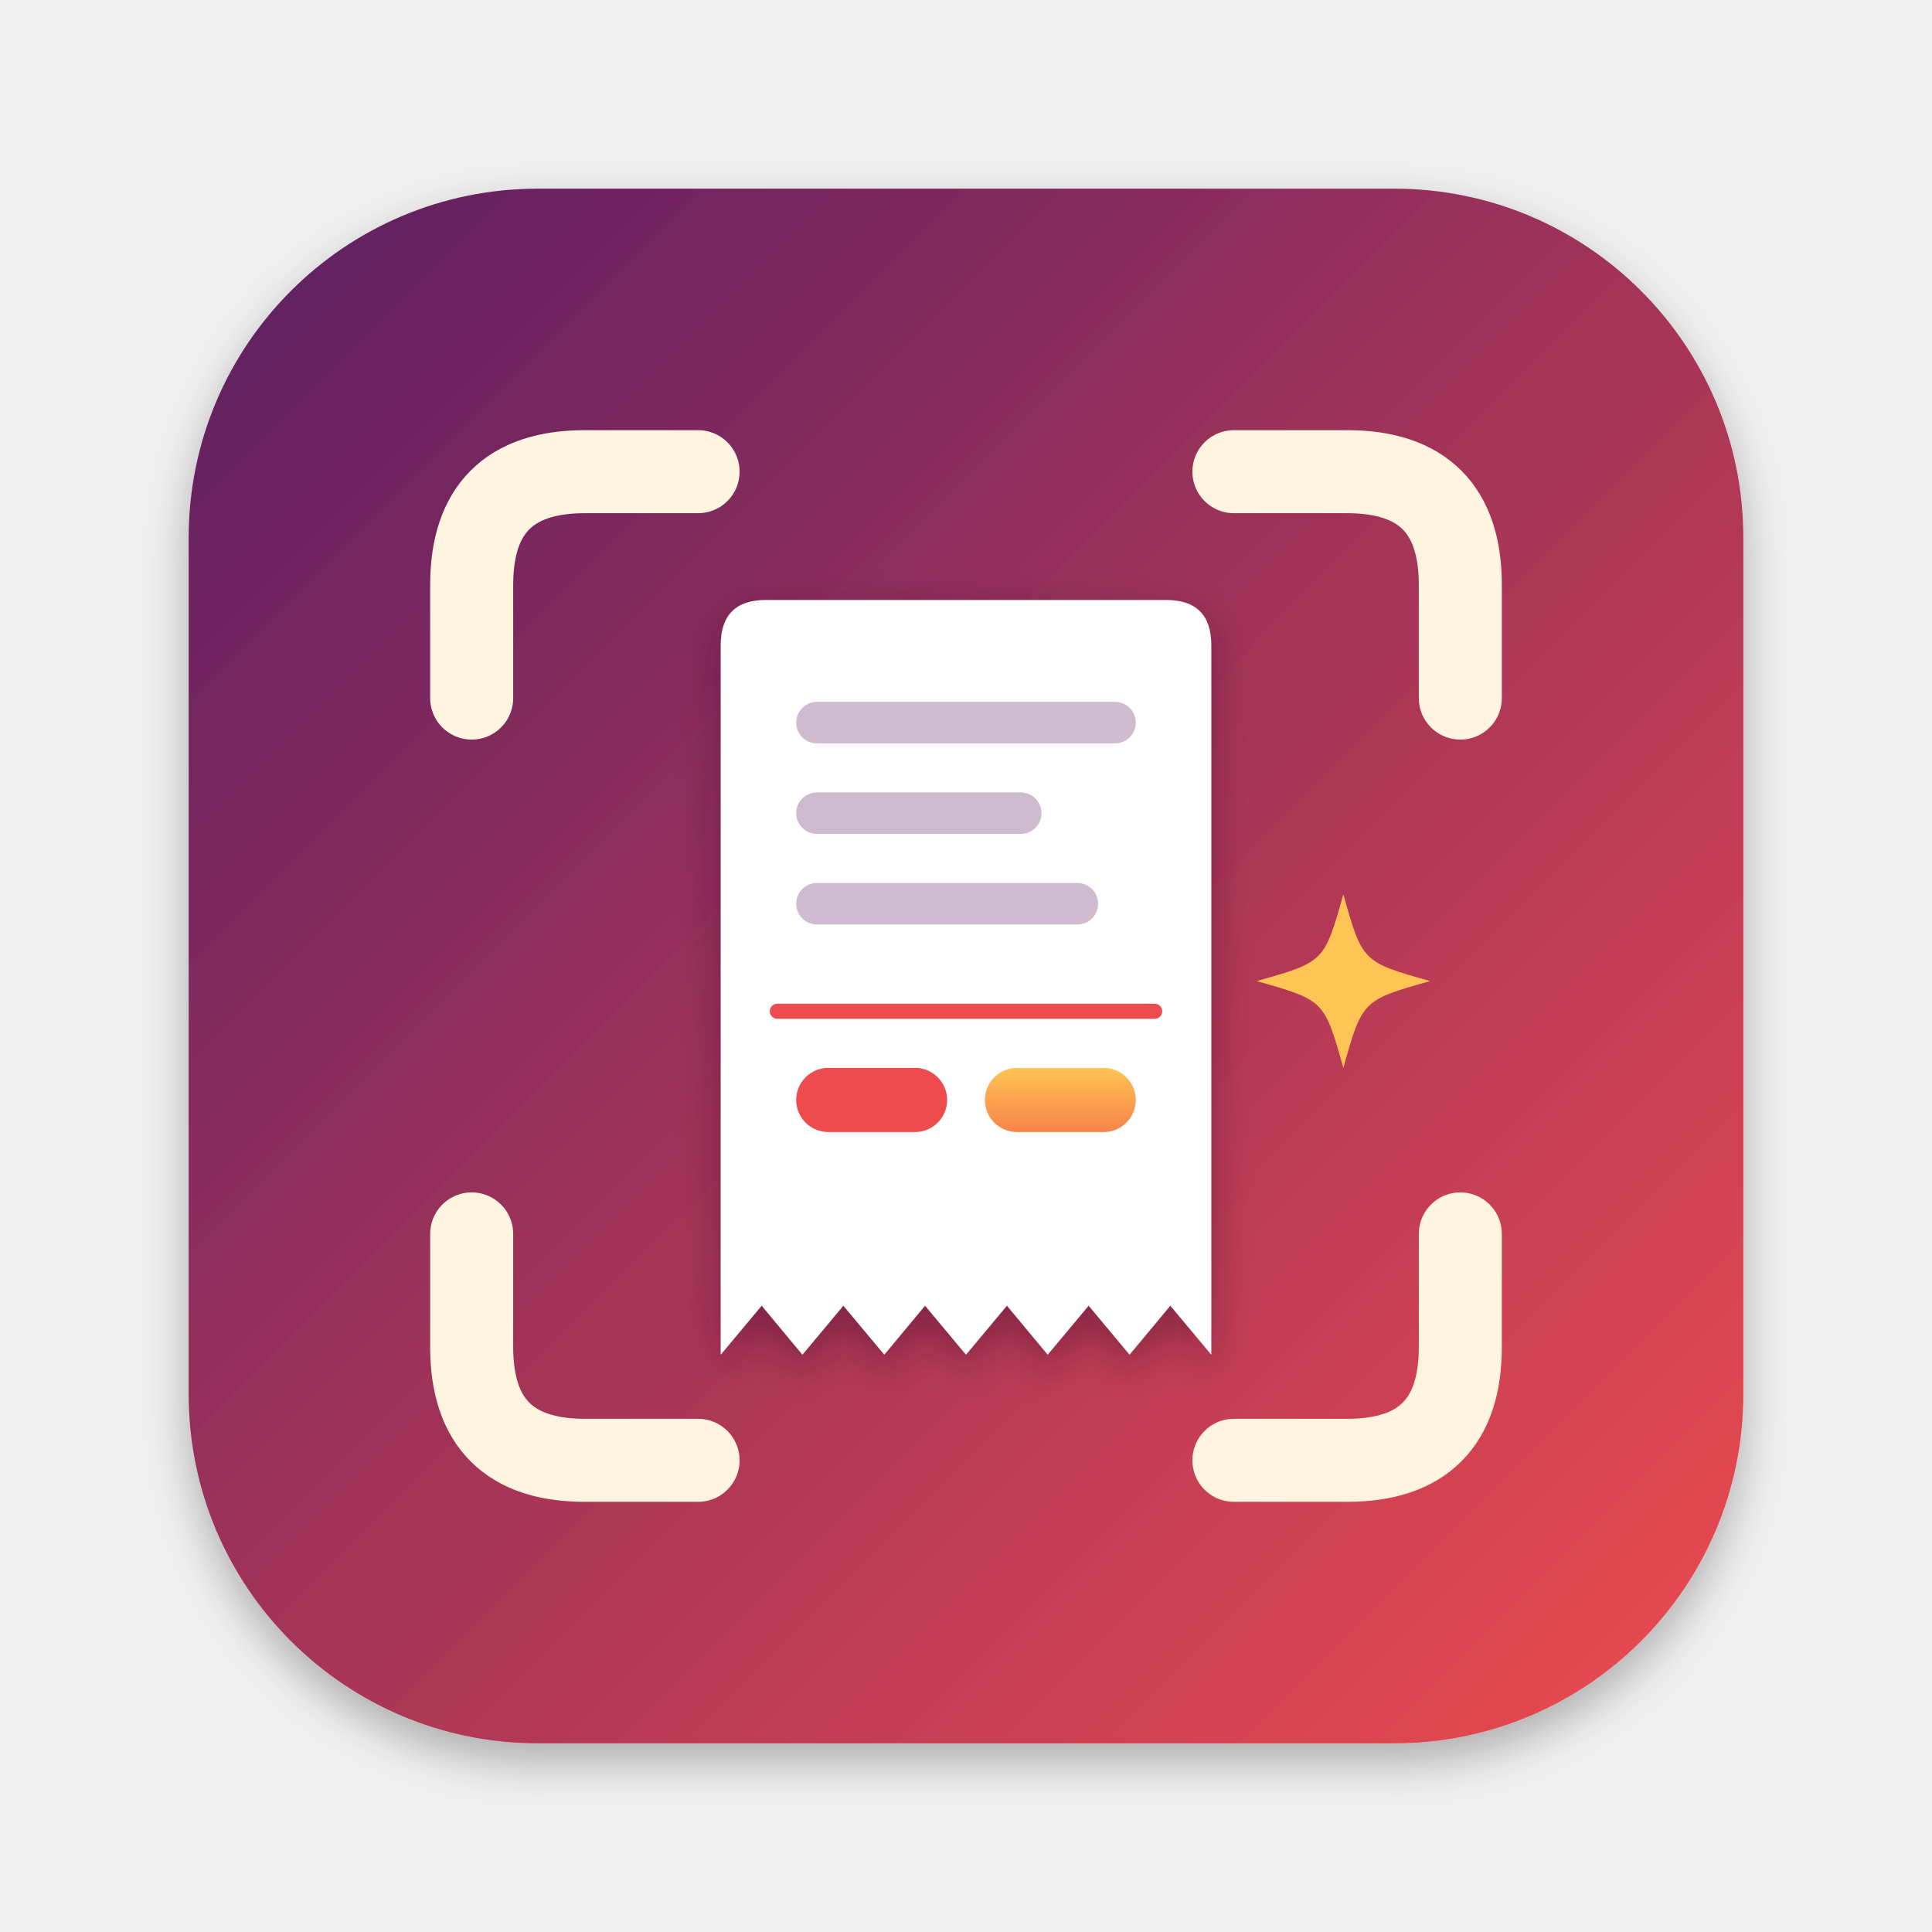
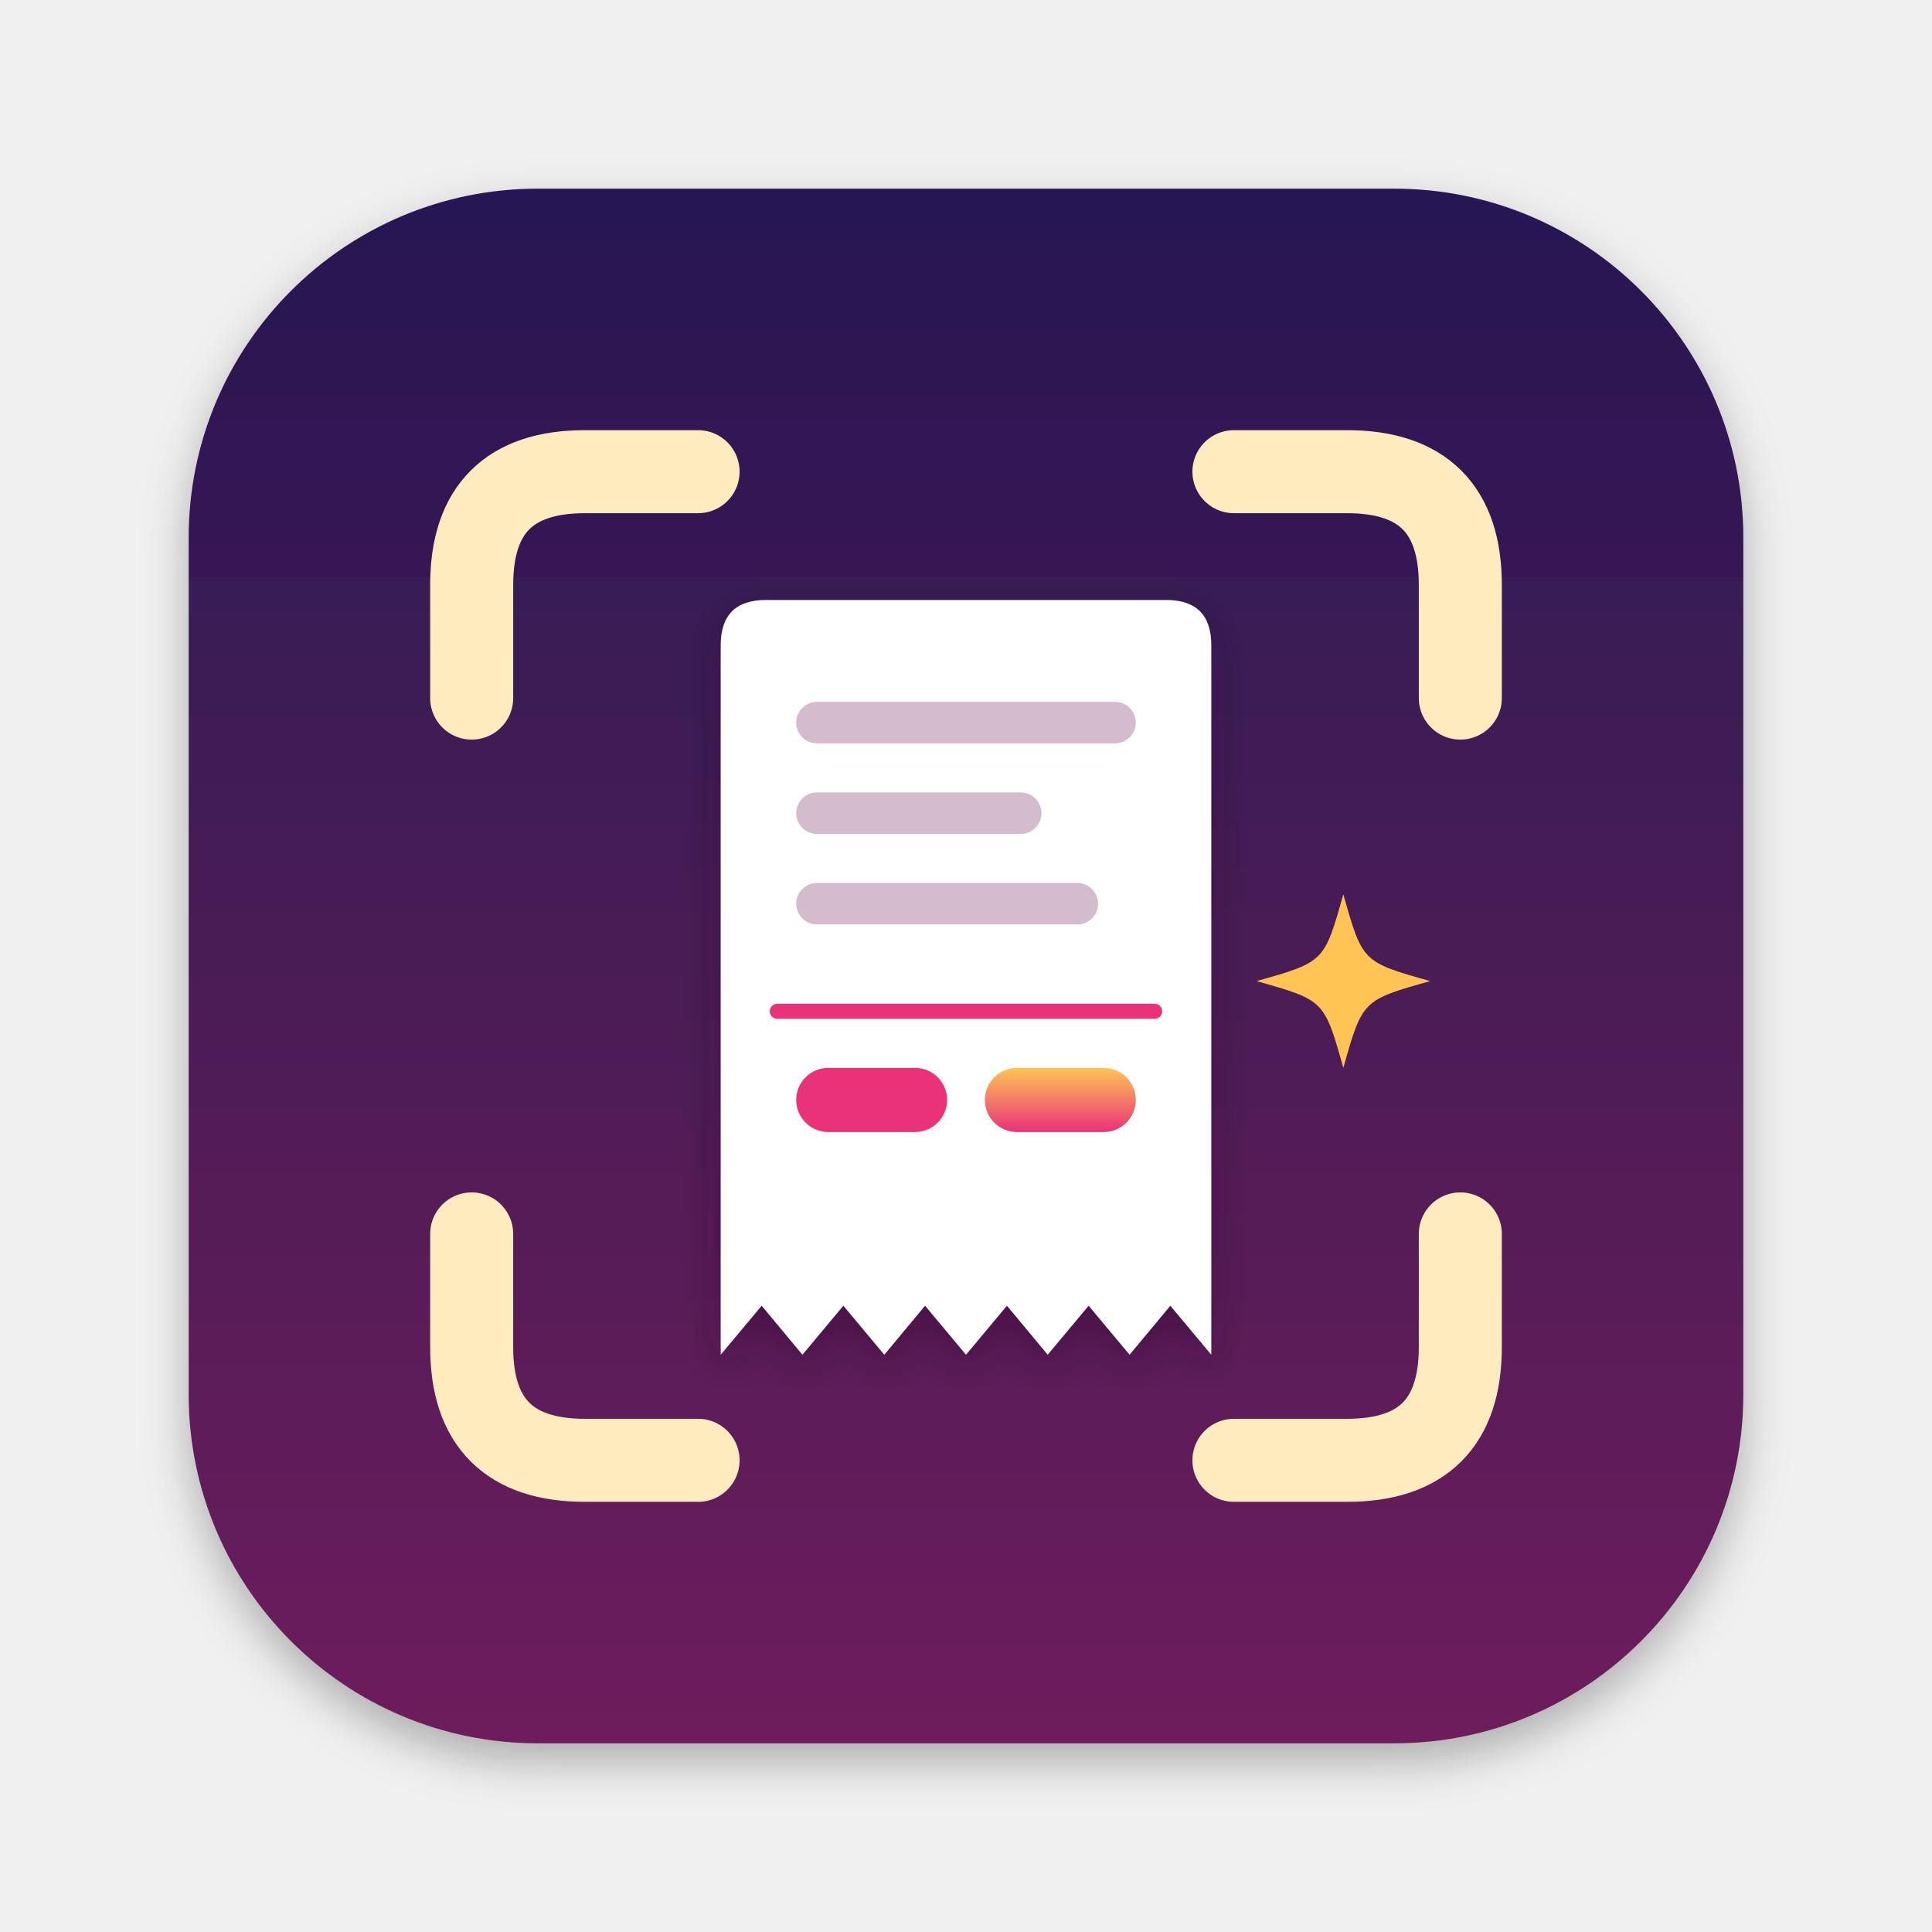
<svg xmlns="http://www.w3.org/2000/svg" viewBox="0 0 1024 1024">
  <defs>
-     <linearGradient id="bg" gradientUnits="userSpaceOnUse" x1="100" y1="100" x2="924" y2="924">
-       <stop offset="0" stop-color="#5A1D63" />
-       <stop offset="1" stop-color="#EE4B4E" />
+     <linearGradient id="bg" gradientUnits="userSpaceOnUse" x1="512" y1="100" x2="512" y2="924">
+       <stop offset="0" stop-color="#261852" />
+       <stop offset="1" stop-color="#6E1E5C" />
    </linearGradient>
    <linearGradient id="gold" x1="0" y1="1" x2="0" y2="0">
-       <stop offset="0" stop-color="#F7834A" />
+       <stop offset="0" stop-color="#E93278" />
      <stop offset="1" stop-color="#FFC454" />
    </linearGradient>
    <filter id="shadow" x="-10%" y="-10%" width="120%" height="130%">
      <feDropShadow dx="0" dy="10" stdDeviation="12" flood-color="#000" flood-opacity="0.28" />
    </filter>
    <filter id="lift" x="-20%" y="-20%" width="140%" height="140%">
      <feDropShadow dx="0" dy="8" stdDeviation="10" flood-color="#2A0A2E" flood-opacity="0.35" />
    </filter>
  </defs>
  <rect x="100" y="100" width="824" height="824" rx="185" fill="url(#bg)" filter="url(#shadow)" />
-   <path fill="none" stroke="#FFF4E0" stroke-width="44" stroke-linecap="round" stroke-linejoin="round" d="M250,370 V310 Q250,250 310,250 H370" />
-   <path fill="none" stroke="#FFF4E0" stroke-width="44" stroke-linecap="round" stroke-linejoin="round" d="M654,250 H714 Q774,250 774,310 V370" />
-   <path fill="none" stroke="#FFF4E0" stroke-width="44" stroke-linecap="round" stroke-linejoin="round" d="M774,654 V714 Q774,774 714,774 H654" />
-   <path fill="none" stroke="#FFF4E0" stroke-width="44" stroke-linecap="round" stroke-linejoin="round" d="M370,774 H310 Q250,774 250,714 V654" />
+   <path fill="none" stroke="#FFECBE" stroke-width="44" stroke-linecap="round" stroke-linejoin="round" d="M250,370 V310 Q250,250 310,250 H370" />
+   <path fill="none" stroke="#FFECBE" stroke-width="44" stroke-linecap="round" stroke-linejoin="round" d="M654,250 H714 Q774,250 774,310 V370" />
+   <path fill="none" stroke="#FFECBE" stroke-width="44" stroke-linecap="round" stroke-linejoin="round" d="M774,654 V714 Q774,774 714,774 H654" />
+   <path fill="none" stroke="#FFECBE" stroke-width="44" stroke-linecap="round" stroke-linejoin="round" d="M370,774 H310 Q250,774 250,714 V654" />
  <path filter="url(#lift)" fill="#FFFFFF" d="M382,342 Q382,318 406,318 H618 Q642,318 642,342 V718 L620.3,692 L598.7,718 L577.0,692 L555.3,718 L533.7,692 L512.0,718 L490.3,692 L468.7,718 L447.0,692 L425.3,718 L403.7,692 L382.0,718 Z" />
-   <rect x="422" y="372" width="180" height="22" rx="11" fill="#5A1D63" fill-opacity="0.3" />
-   <rect x="422" y="420" width="130" height="22" rx="11" fill="#5A1D63" fill-opacity="0.3" />
-   <rect x="422" y="468" width="160" height="22" rx="11" fill="#5A1D63" fill-opacity="0.3" />
-   <rect x="408" y="532" width="208" height="8" rx="4" fill="#EE4B4E" />
-   <rect x="422" y="566" width="80" height="34" rx="17" fill="#EE4B4E" />
+   <rect x="422" y="372" width="180" height="22" rx="11" fill="#6E1E5C" fill-opacity="0.3" />
+   <rect x="422" y="420" width="130" height="22" rx="11" fill="#6E1E5C" fill-opacity="0.3" />
+   <rect x="422" y="468" width="160" height="22" rx="11" fill="#6E1E5C" fill-opacity="0.3" />
+   <rect x="408" y="532" width="208" height="8" rx="4" fill="#E93278" />
+   <rect x="422" y="566" width="80" height="34" rx="17" fill="#E93278" />
  <rect x="522" y="566" width="80" height="34" rx="17" fill="url(#gold)" />
  <path fill="#FFC454" d="M712,474 C722.12,509.88 722.12,509.88 758,520 C722.12,530.12 722.12,530.12 712,566 C701.88,530.12 701.88,530.12 666,520 C701.88,509.88 701.88,509.88 712,474Z" />
</svg>
